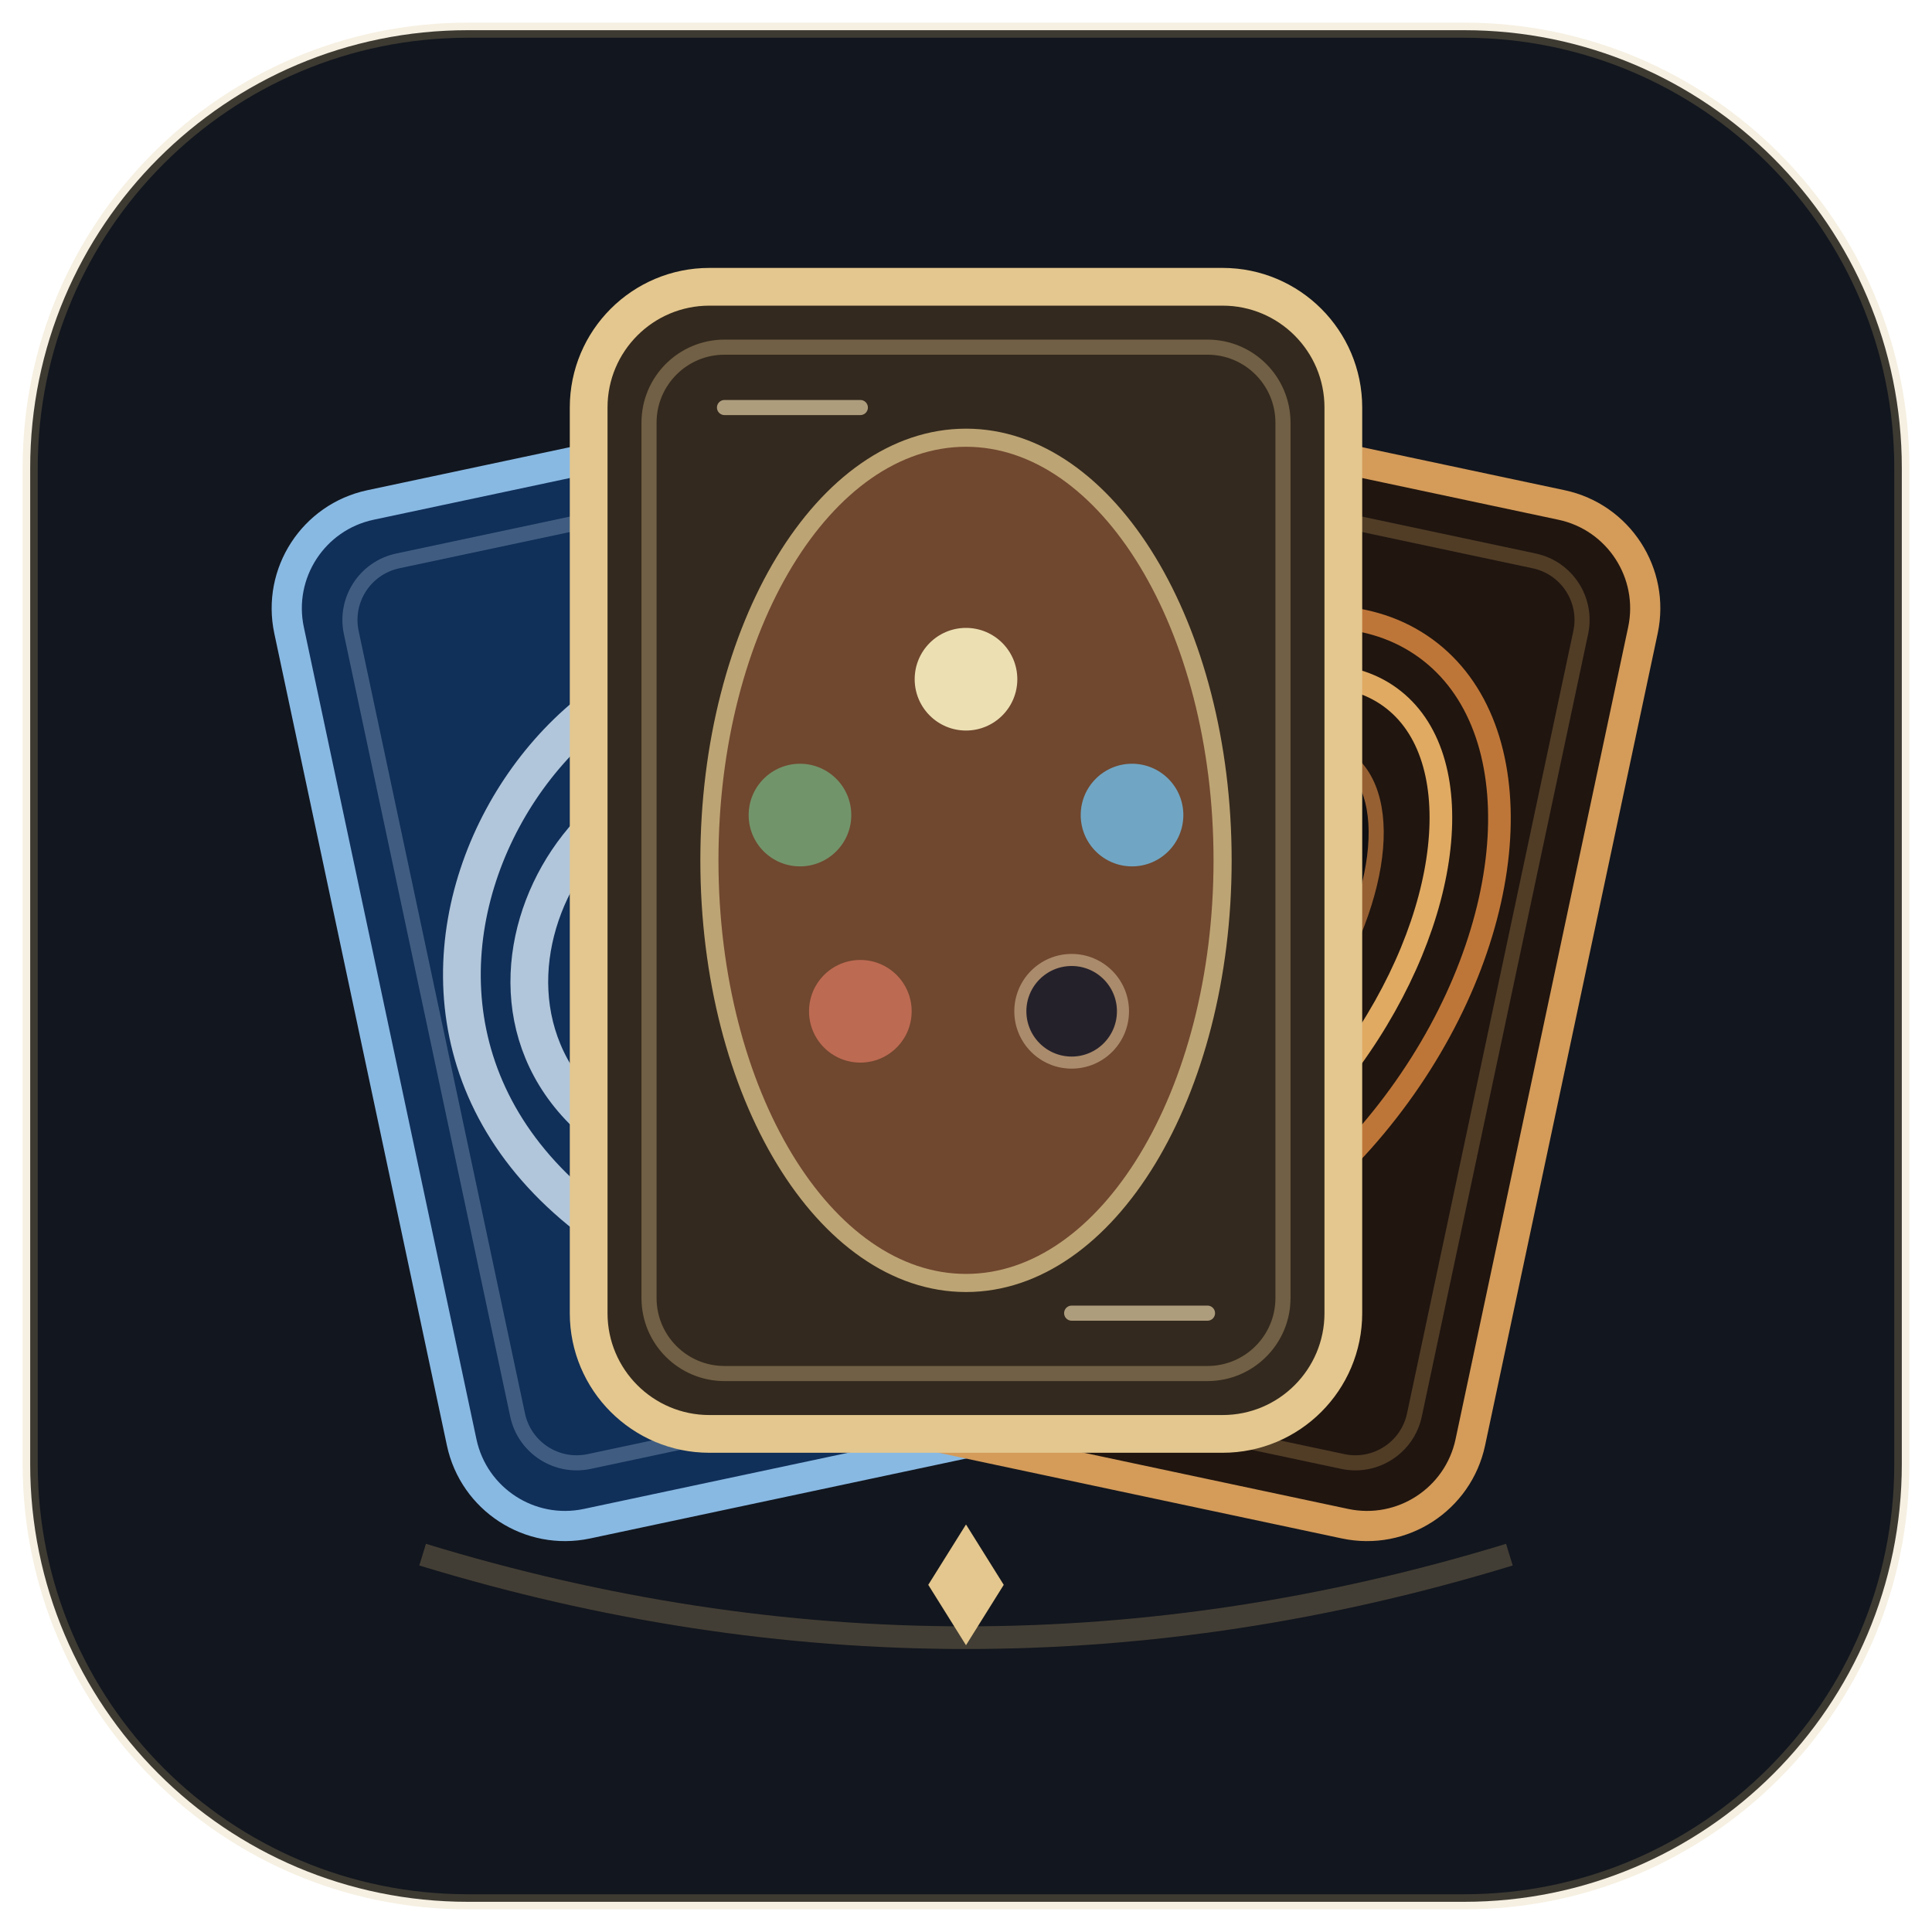
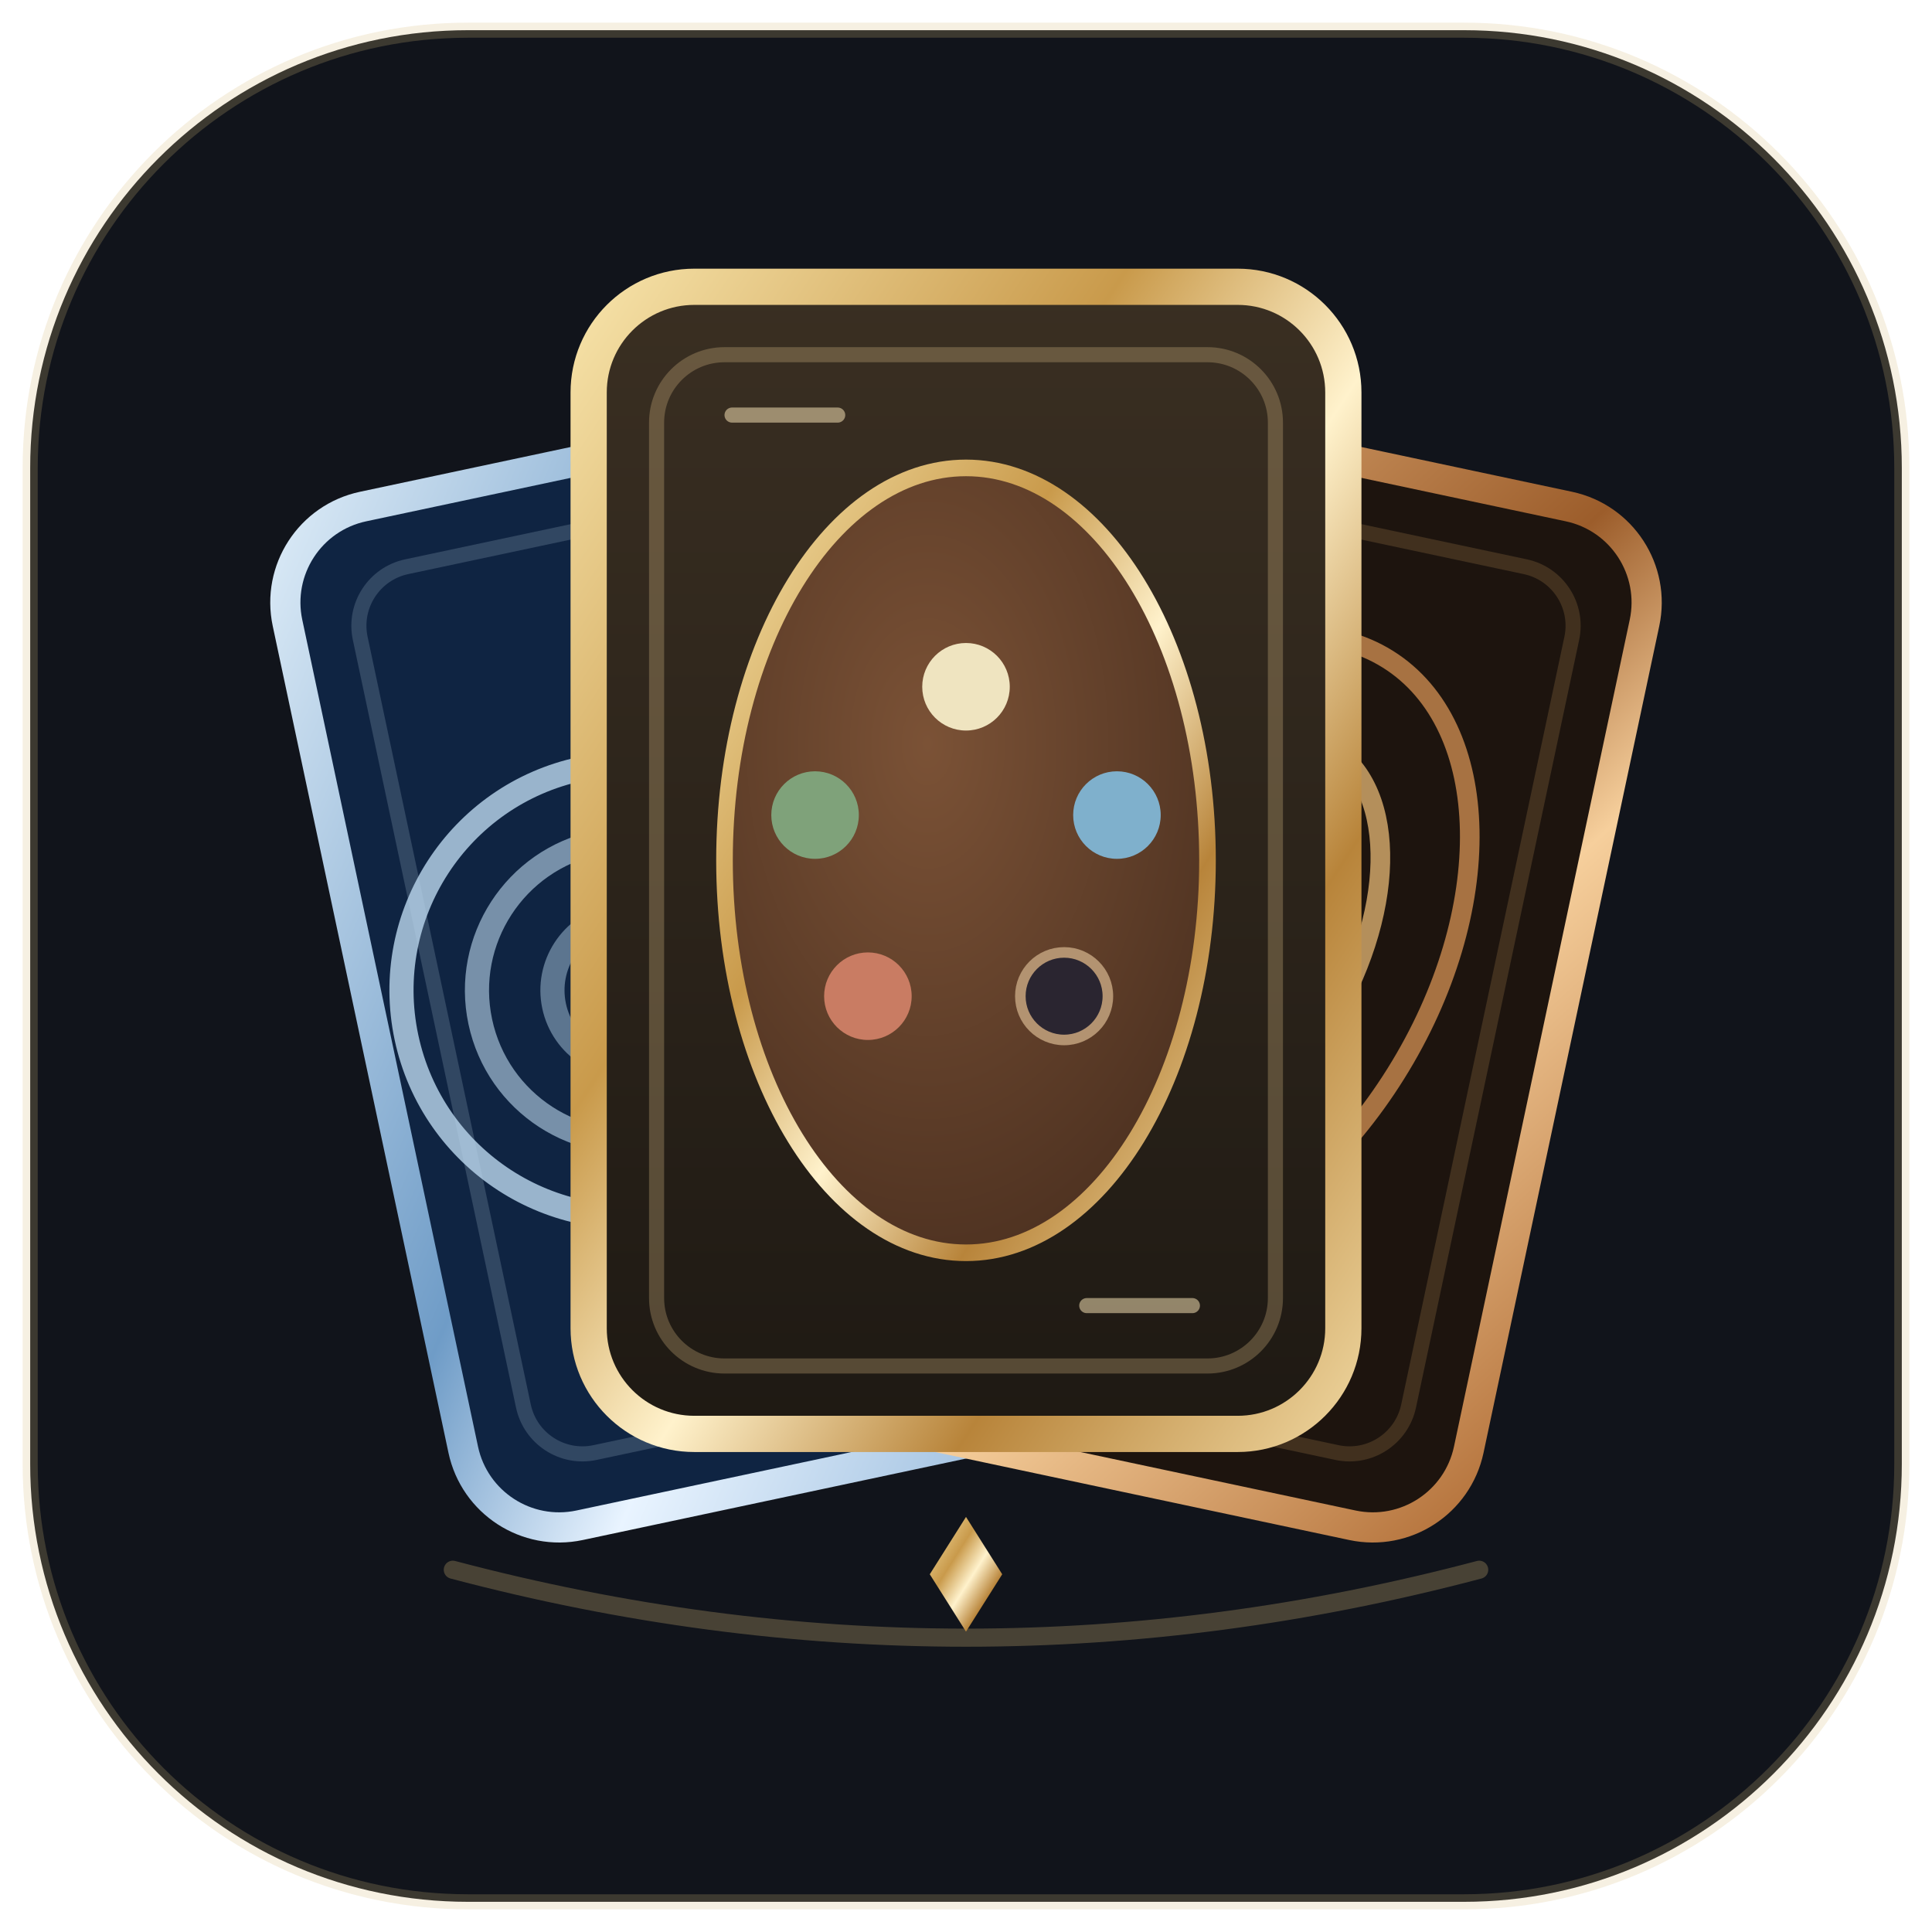
<svg xmlns="http://www.w3.org/2000/svg" viewBox="0 0 128 128" class="stashy-logo" aria-hidden="true">
-   <rect class="brand-backplate" x="2" y="2" width="124" height="124" rx="29" fill="#12161e" stroke="#d8bb7c" stroke-opacity=".22" />
-   <path d="M28 103Q64 114 100 103" fill="none" stroke="#d8bb7c" stroke-opacity=".25" stroke-width="1.5" />
+   <defs>
+     <linearGradient id="bfG" x1="0" y1="0" x2="1" y2="1">
+       <stop offset="0" stop-color="#f6e2a8" />
+       <stop offset=".35" stop-color="#c99a4b" />
+       <stop offset=".55" stop-color="#fff2cc" />
+       <stop offset=".75" stop-color="#b8843a" />
+       <stop offset="1" stop-color="#ecd29a" />
+     </linearGradient>
+     <linearGradient id="bfS" x1="0" y1="0" x2="1" y2="1">
+       <stop offset="0" stop-color="#dcebf7" />
+       <stop offset=".4" stop-color="#6f9cc7" />
+       <stop offset=".6" stop-color="#e9f4ff" />
+       <stop offset="1" stop-color="#7ea8d1" />
+     </linearGradient>
+     <linearGradient id="bfC" x1="0" y1="0" x2="1" y2="1">
+       <stop offset="0" stop-color="#f0c08a" />
+       <stop offset=".45" stop-color="#9c5d2b" />
+       <stop offset=".65" stop-color="#f6cf9c" />
+       <stop offset="1" stop-color="#b5733c" />
+     </linearGradient>
+     <linearGradient id="bfF" x1="0" y1="0" x2="0" y2="1">
+       <stop offset="0" stop-color="#3a2f22" />
+       <stop offset="1" stop-color="#1e1913" />
+     </linearGradient>
+     <radialGradient id="bfM" cx=".42" cy=".35" r=".75">
+       <stop offset="0" stop-color="#7b5236" />
+       <stop offset="1" stop-color="#4a2f1f" />
+     </radialGradient>
+     <linearGradient id="bfL" x1="0" y1="0" x2="1" y2="0">
+       <stop offset="0" stop-color="#fff" stop-opacity="0" />
+       <stop offset=".45" stop-color="#fff" stop-opacity="0" />
+       <stop offset=".5" stop-color="#fff" stop-opacity=".55" />
+       <stop offset=".55" stop-color="#ffe9f6" stop-opacity="0" />
+       <stop offset="1" stop-color="#fff" stop-opacity="0" />
+     </linearGradient>
+     <clipPath id="bfK">
+       <rect x="39" y="19" width="50" height="76" rx="7" />
+     </clipPath>
+   </defs>
+   <rect class="brand-backplate" x="2" y="2" width="124" height="124" rx="29" fill="#11141b" stroke="#d8bb7c" stroke-opacity=".22" />
+   <path d="M30 104Q64 113 98 104" fill="none" stroke="#d8bb7c" stroke-opacity=".28" stroke-width="1.2" stroke-linecap="round" />
  <g class="brand-card brand-left" transform="translate(8 0) rotate(-12 64 98)" style="--fan-from:-12deg;--fan-to:-12deg">
-     <rect x="24" y="25" width="48" height="69" rx="7" fill="#102f59" stroke="#88b9e3" stroke-width="2" />
-     <rect x="28" y="29" width="40" height="61" rx="4" fill="none" stroke="#d3e9fa" stroke-opacity=".25" />
-     <path d="M37 76C17 56 45 30 59 43C77 60 51 86 37 68C28 56 45 40 55 50" fill="none" stroke="#d9ecfa" stroke-opacity=".8" stroke-width="2.5" />
-     <circle cx="48" cy="59" r="9" fill="#e5e4db" stroke="#142238" stroke-width="1.5" />
-     <path d="M39 59a9 9 0 0 1 18 0z" fill="#b94e48" />
-     <path d="M39 59h18" stroke="#142238" stroke-width="2" />
-     <circle cx="48" cy="59" r="3" fill="#eef4f7" stroke="#142238" stroke-width="1.5" />
+     <rect x="24" y="25" width="48" height="69" rx="6.5" fill="#0f2442" stroke="url(#bfS)" stroke-width="2" />
+     <rect x="28.5" y="29.5" width="39" height="60" rx="4" fill="none" stroke="#cfe3f5" stroke-opacity=".18" />
+     <g fill="none" stroke="#bcd8ef" stroke-width="1.6">
+       <circle cx="41" cy="60" r="15" stroke-opacity=".8" />
+       <circle cx="41" cy="60" r="10" stroke-opacity=".6" />
+       <circle cx="41" cy="60" r="5" stroke-opacity=".45" />
+     </g>
  </g>
  <g class="brand-card brand-right" transform="translate(-8 0) rotate(12 64 98)" style="--fan-from:12deg;--fan-to:12deg">
-     <rect x="56" y="25" width="48" height="69" rx="7" fill="#20150f" stroke="#d49b59" stroke-width="2" />
-     <rect x="60" y="29" width="40" height="61" rx="4" fill="none" stroke="#e5b46c" stroke-opacity=".25" />
-     <ellipse cx="80" cy="59" rx="16" ry="25" transform="rotate(24 80 59)" fill="none" stroke="#be7638" stroke-width="1.5" />
-     <ellipse cx="80" cy="59" rx="12" ry="21" transform="rotate(24 80 59)" fill="none" stroke="#e0aa62" stroke-width="1.5" />
-     <ellipse cx="80" cy="59" rx="8" ry="16" transform="rotate(24 80 59)" fill="#100f11" stroke="#976032" />
+     <rect x="56" y="25" width="48" height="69" rx="6.5" fill="#1d140e" stroke="url(#bfC)" stroke-width="2" />
+     <rect x="60.5" y="29.5" width="39" height="60" rx="4" fill="none" stroke="#e5b46c" stroke-opacity=".18" />
+     <ellipse cx="80" cy="59" rx="15" ry="23" transform="rotate(20 80 59)" fill="none" stroke="#c98a4f" stroke-opacity=".8" stroke-width="1.3" />
+     <ellipse cx="80" cy="59" rx="9.5" ry="16" transform="rotate(20 80 59)" fill="none" stroke="#e7b874" stroke-opacity=".75" stroke-width="1.3" />
+     <ellipse cx="80" cy="59" rx="4" ry="8" transform="rotate(20 80 59)" fill="#0e0c0c" stroke="#9a6334" />
  </g>
  <g class="brand-card brand-center" style="--fan-from:0deg;--fan-to:0deg">
-     <rect x="39" y="19" width="50" height="76" rx="8" fill="#33291e" stroke="#e4c78e" stroke-width="2.5" />
-     <rect x="43" y="23" width="42" height="68" rx="5" fill="none" stroke="#e4c78e" stroke-opacity=".35" />
-     <ellipse cx="64" cy="57" rx="17" ry="28" fill="#70472f" stroke="#bda474" stroke-width="1.2" />
-     <circle cx="64" cy="45" r="3.4" fill="#ece0b3" />
-     <circle cx="53" cy="54" r="3.4" fill="#72946a" />
-     <circle cx="75" cy="54" r="3.4" fill="#70a6c3" />
-     <circle cx="57" cy="67" r="3.4" fill="#bd6a52" />
-     <circle cx="71" cy="67" r="3.4" fill="#25212b" stroke="#aa8b6b" stroke-width=".8" />
-     <path d="M48 27h9m14 60h9" stroke="#f0dcb1" stroke-opacity=".65" stroke-linecap="round" />
+     <rect x="39" y="19" width="50" height="76" rx="7" fill="url(#bfF)" stroke="url(#bfG)" stroke-width="2.4" />
+     <rect x="43.5" y="23.5" width="41" height="67" rx="4.5" fill="none" stroke="#e4c78e" stroke-opacity=".28" />
+     <ellipse cx="64" cy="57" rx="16" ry="26" fill="url(#bfM)" stroke="url(#bfG)" stroke-width="1.1" />
+     <circle cx="64" cy="45.5" r="2.9" fill="#efe4c0" />
+     <circle cx="54" cy="54" r="2.9" fill="#7fa27a" />
+     <circle cx="74" cy="54" r="2.9" fill="#7fb0cc" />
+     <circle cx="57.5" cy="66" r="2.9" fill="#c97c63" />
+     <circle cx="70.5" cy="66" r="2.9" fill="#2a2530" stroke="#b39371" stroke-width=".7" />
+     <path d="M48.5 27.5h7m16.5 59h7" stroke="#f0dcb1" stroke-opacity=".55" stroke-linecap="round" />
+     <g clip-path="url(#bfK)">
+       <rect class="brand-sheen" x="-11" y="15" width="70" height="84" fill="url(#bfL)" />
+     </g>
  </g>
-   <path d="m64 101 2.5 4-2.5 4-2.5-4z" fill="#e4c78e" />
+   <path d="m64 100.5 2.4 3.8-2.4 3.8-2.4-3.8z" fill="url(#bfG)" />
</svg>
